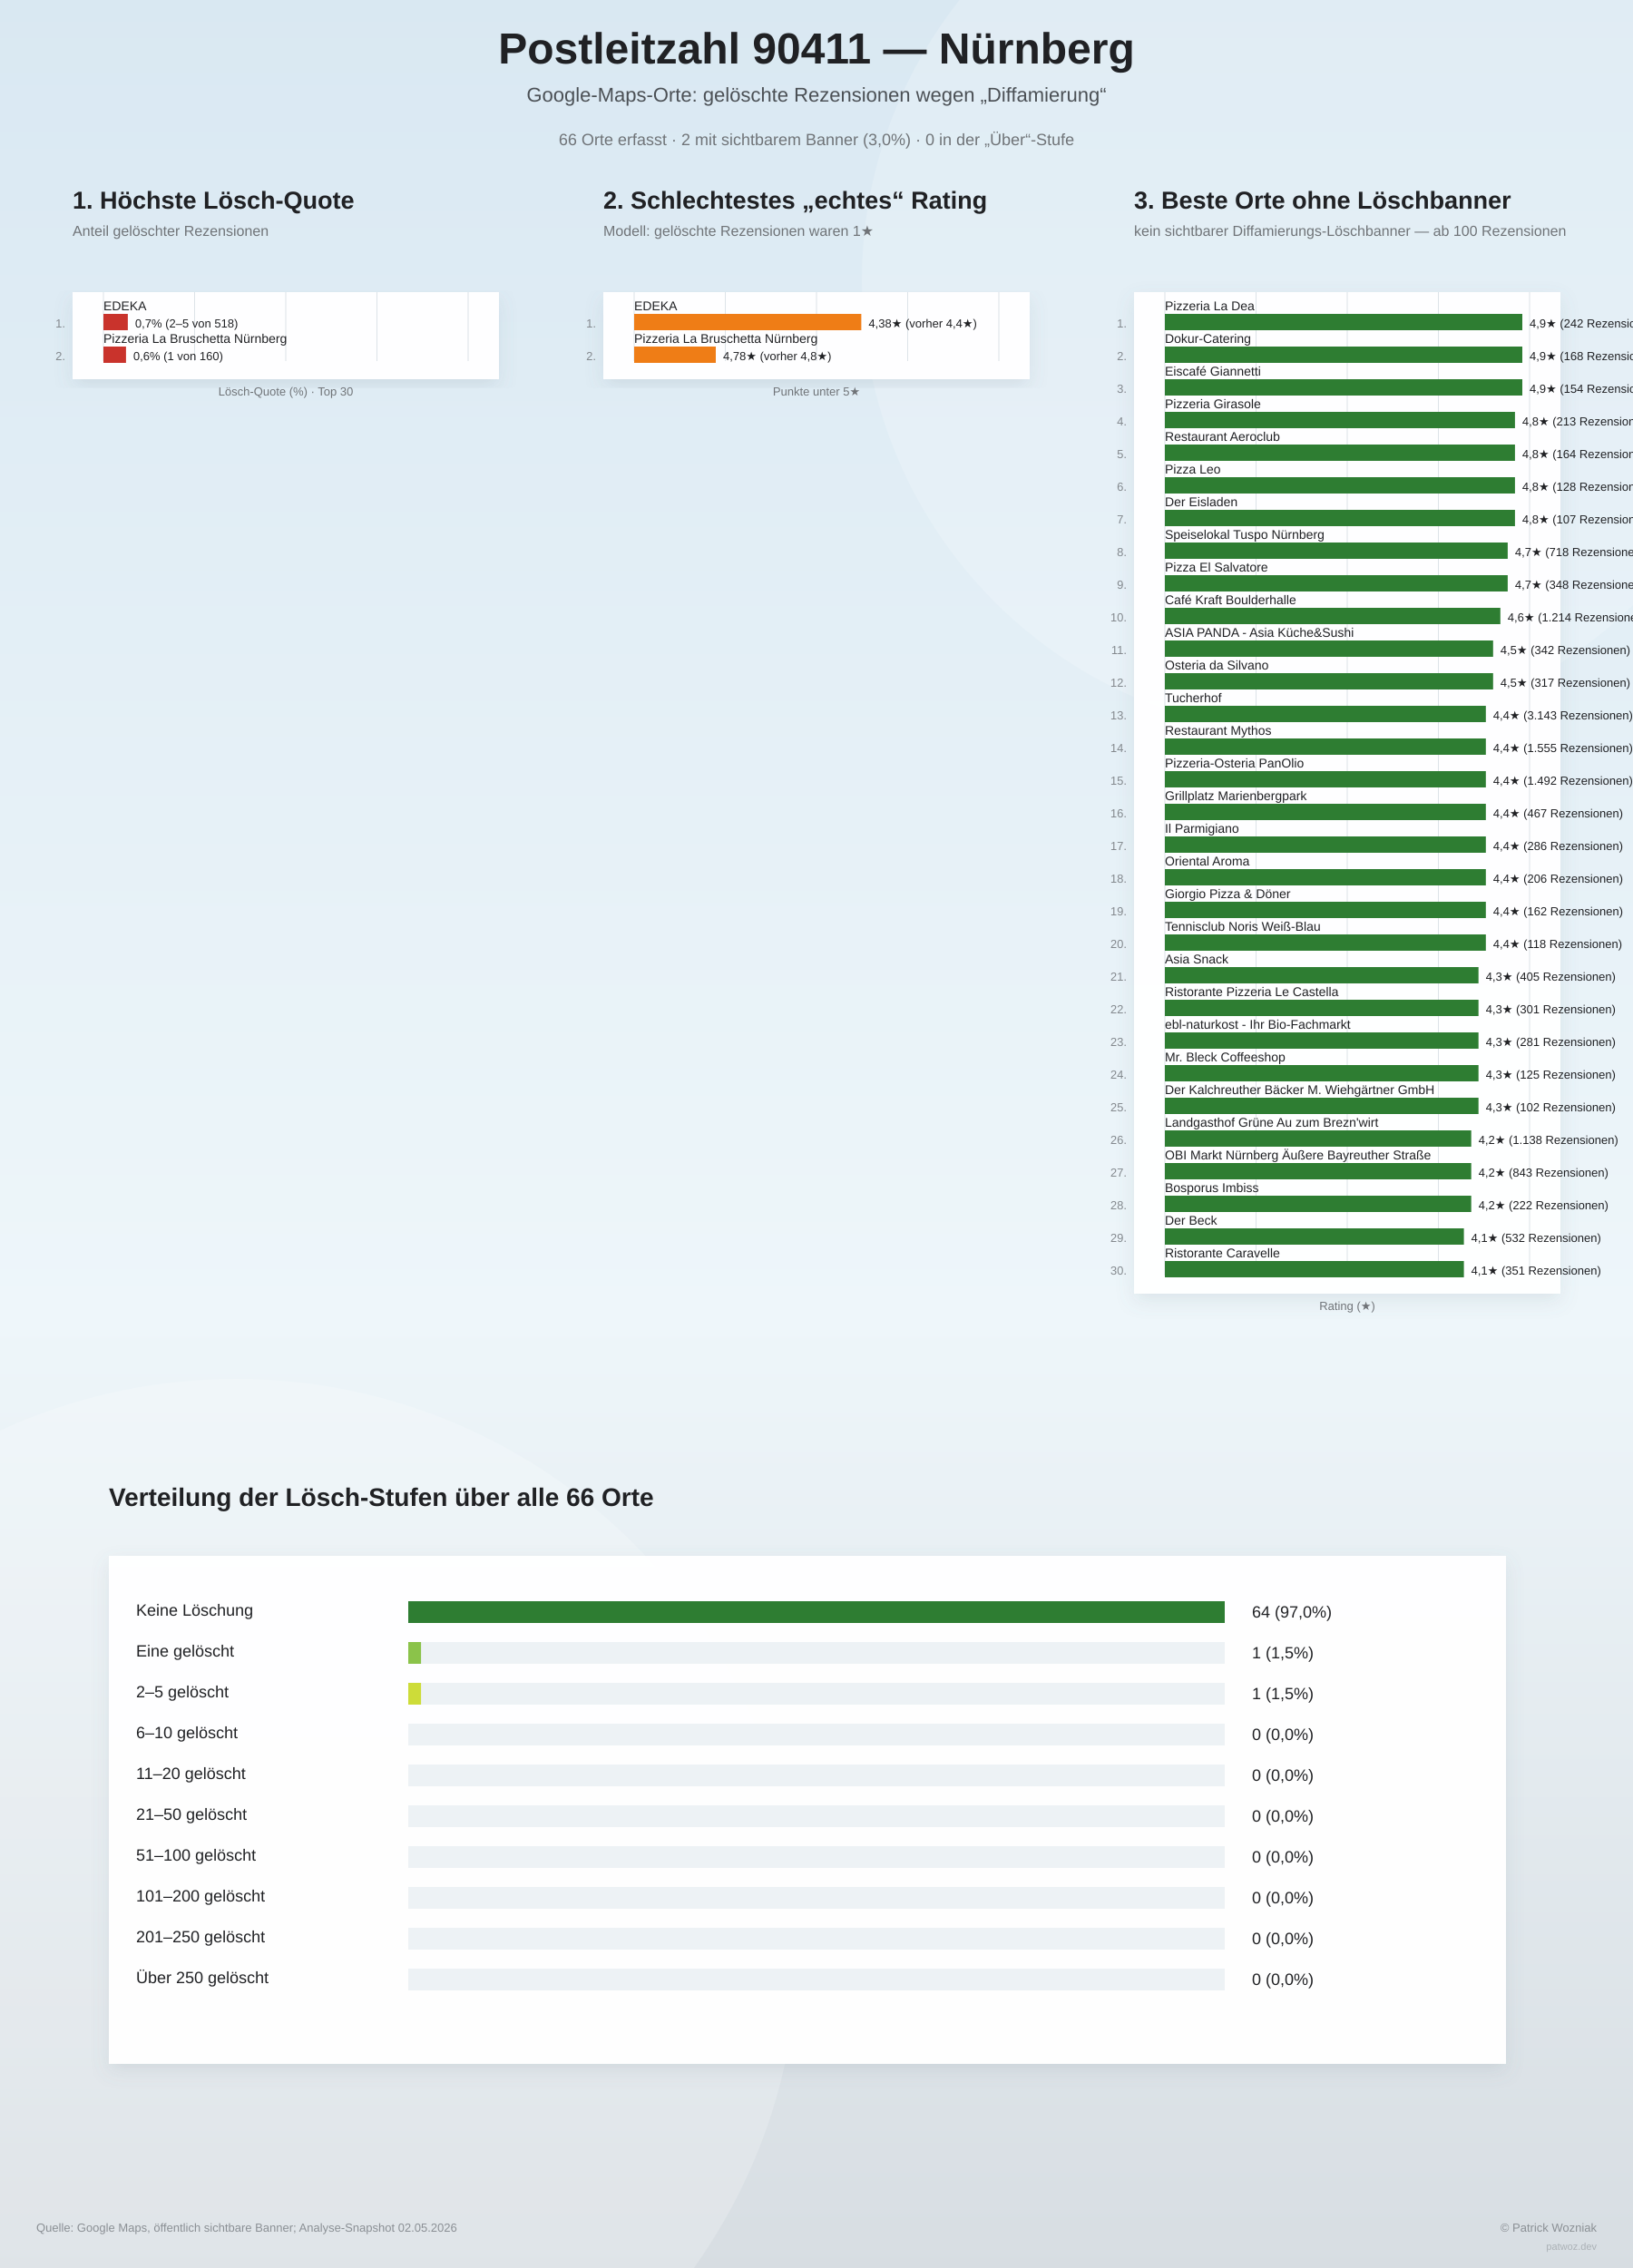
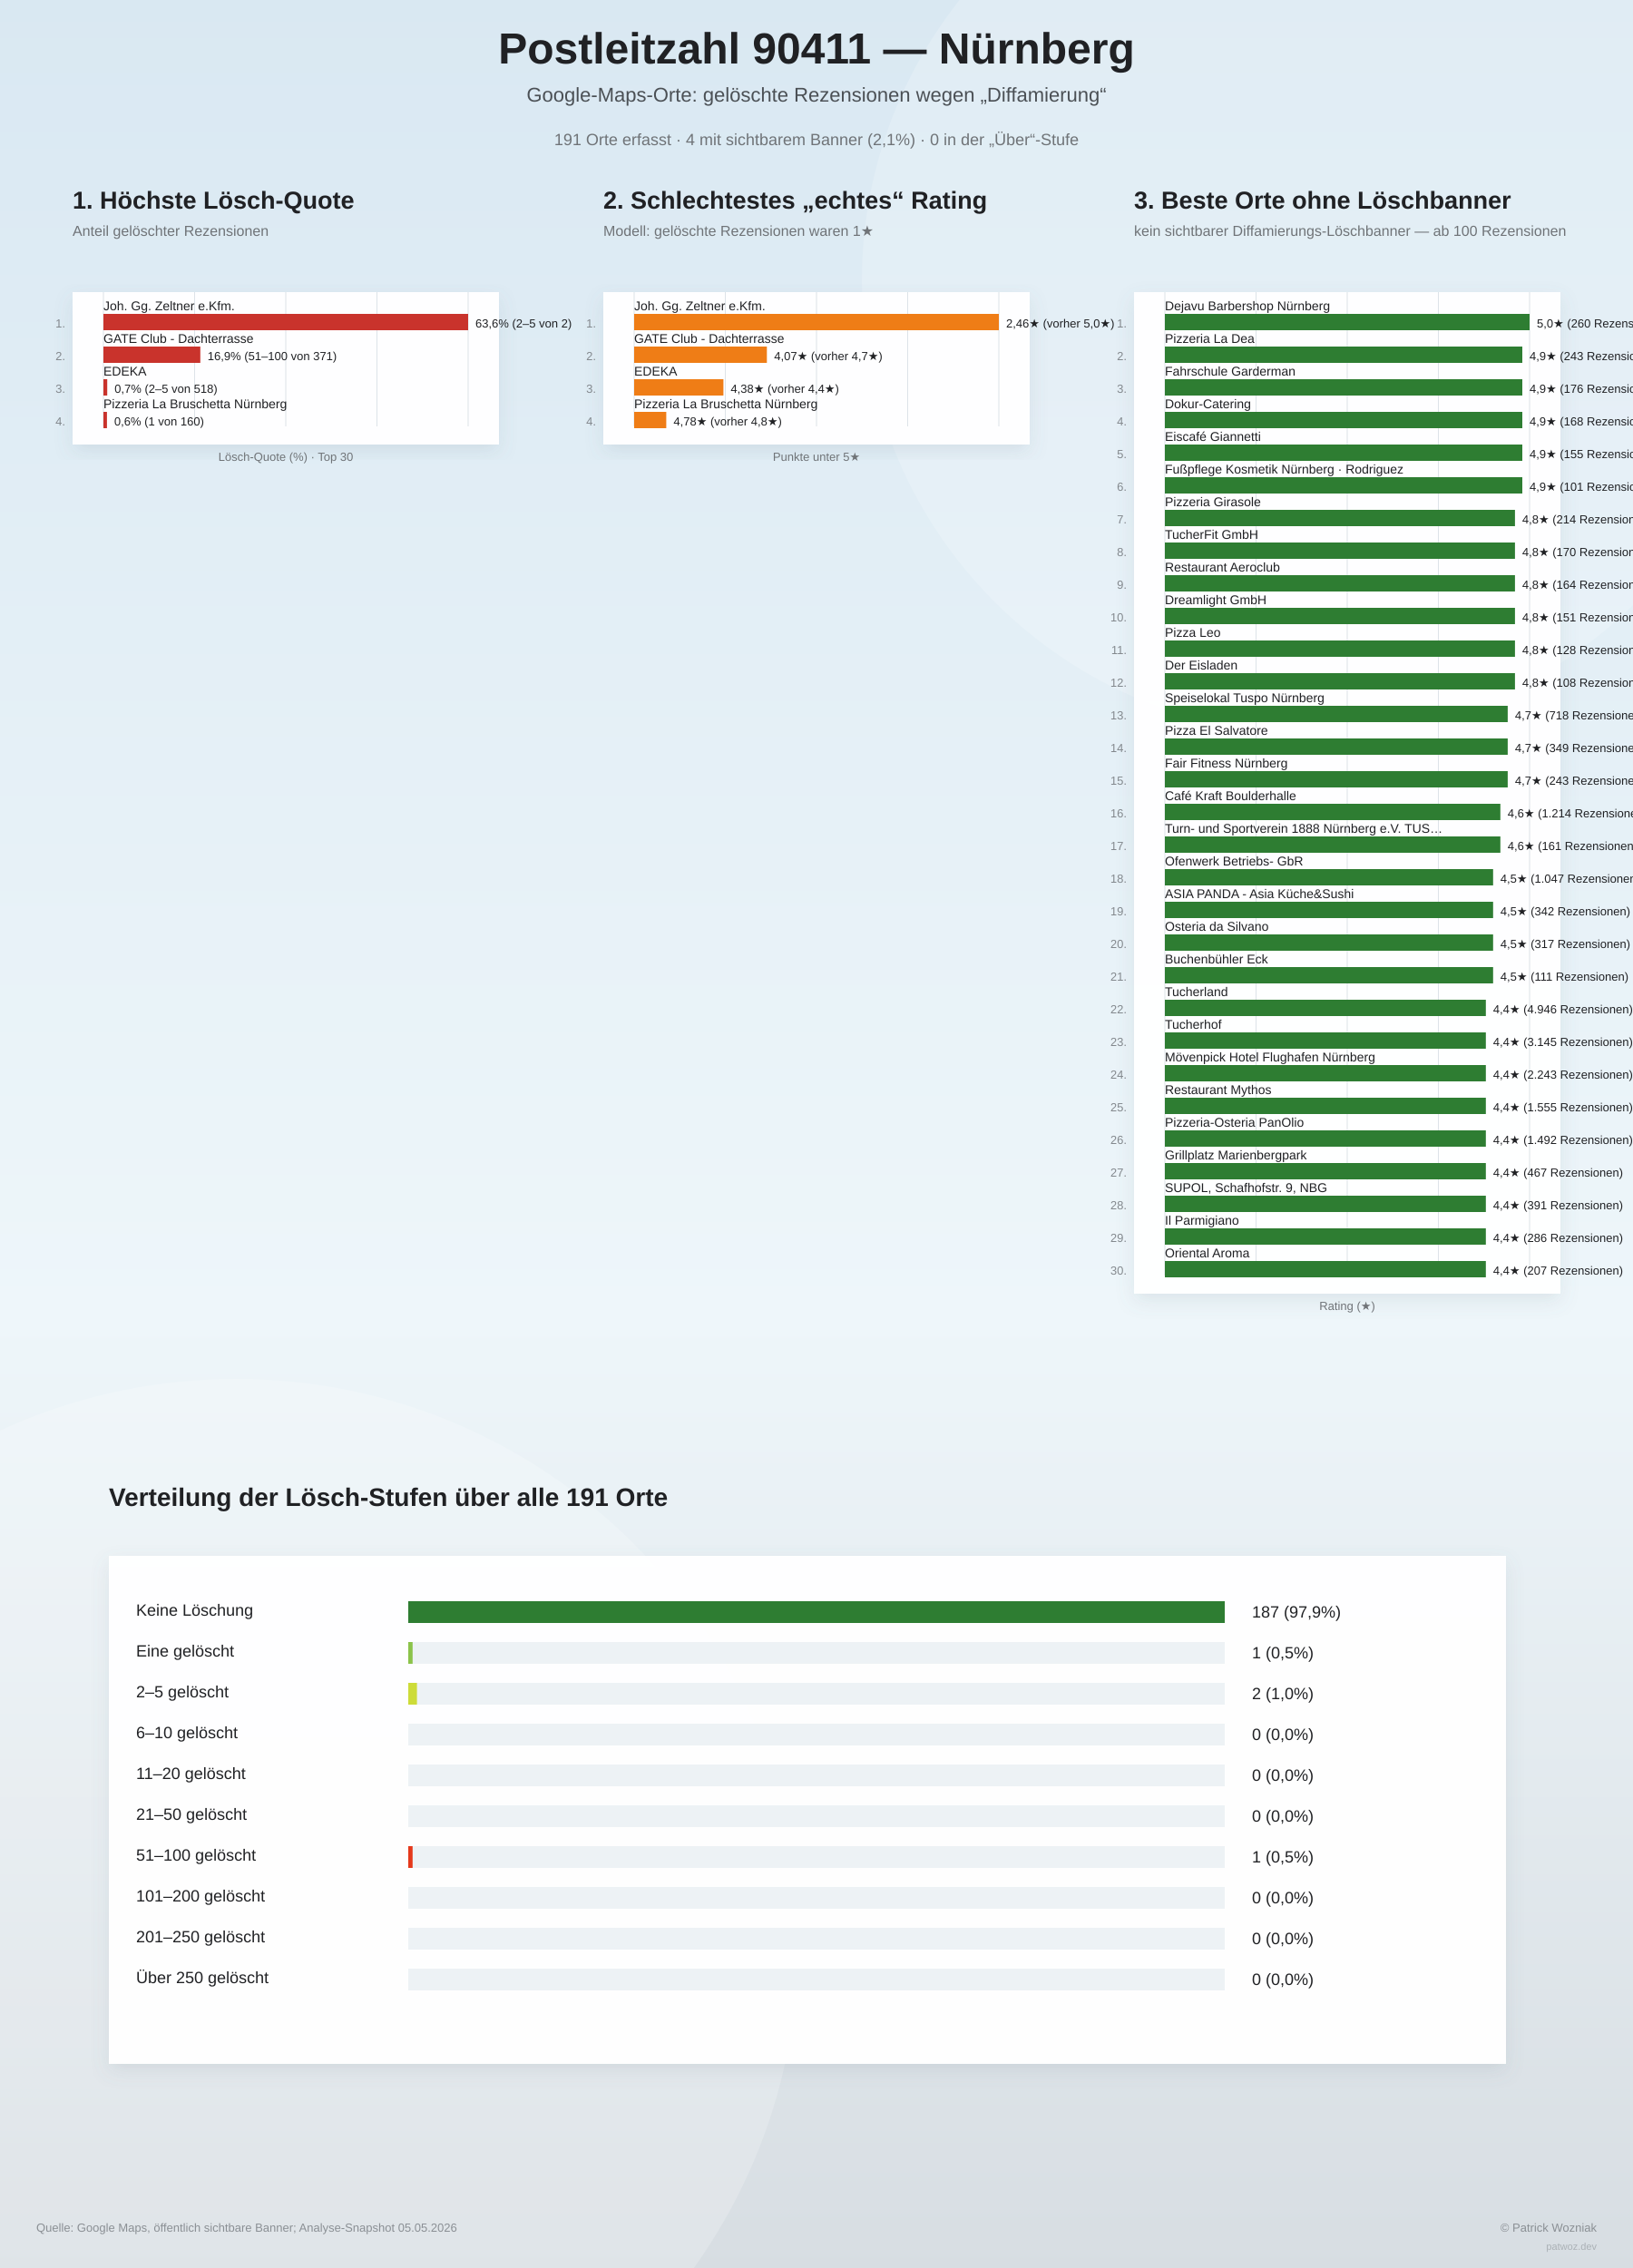
<svg xmlns="http://www.w3.org/2000/svg" width="1800" height="2500" viewBox="0 0 1800 2500">
  <defs>
    <linearGradient id="bg" x1="0" y1="0" x2="0" y2="1">
      <stop offset="0%" stop-color="#d9e8f2" />
      <stop offset="58%" stop-color="#eef6fa" />
      <stop offset="100%" stop-color="#d7dde2" />
    </linearGradient>
    <filter id="softShadow" x="-10%" y="-10%" width="120%" height="120%">
      <feDropShadow dx="0" dy="8" stdDeviation="10" flood-color="#6d7f8a" flood-opacity="0.16" />
    </filter>
  </defs>
  <rect width="100%" height="100%" fill="url(#bg)" />
  <circle cx="1450" cy="310" r="500" fill="#ffffff" opacity="0.18" />
  <circle cx="260" cy="2140" r="620" fill="#ffffff" opacity="0.20" />
  <text x="900" y="70" text-anchor="middle" font-family="Arial, sans-serif" font-size="48" font-weight="800" fill="#202124">Postleitzahl 90411 — Nürnberg</text>
  <text x="900" y="112" text-anchor="middle" font-family="Arial, sans-serif" font-size="22" fill="#4b5055">Google-Maps-Orte: gelöschte Rezensionen wegen „Diffamierung“</text>
-   <text x="900" y="160" text-anchor="middle" font-family="Arial, sans-serif" font-size="18" fill="#6f7377">66 Orte erfasst · 2 mit sichtbarem Banner (3,0%) · 0 in der „Über“-Stufe</text>
+   <text x="900" y="160" text-anchor="middle" font-family="Arial, sans-serif" font-size="18" fill="#6f7377">191 Orte erfasst · 4 mit sichtbarem Banner (2,1%) · 0 in der „Über“-Stufe</text>
  <g>
    <text x="80" y="230" font-family="Arial, sans-serif" font-size="27" font-weight="800" fill="#202124">1. Höchste Lösch-Quote</text>
    <text x="80" y="260" font-family="Arial, sans-serif" font-size="16" fill="#6f7377">Anteil gelöschter Rezensionen</text>
-     <rect x="80" y="322" width="470" height="96" fill="#ffffff" opacity="0.96" filter="url(#softShadow)" />
-     <line x1="114.0" y1="322" x2="114.0" y2="398.0" stroke="#dde3e8" stroke-width="1" />
-     <line x1="214.5" y1="322" x2="214.5" y2="398.0" stroke="#dde3e8" stroke-width="1" />
-     <line x1="315.0" y1="322" x2="315.0" y2="398.0" stroke="#dde3e8" stroke-width="1" />
-     <line x1="415.5" y1="322" x2="415.5" y2="398.0" stroke="#dde3e8" stroke-width="1" />
-     <line x1="516.0" y1="322" x2="516.0" y2="398.0" stroke="#dde3e8" stroke-width="1" />
+     <rect x="80" y="322" width="470" height="168" fill="#ffffff" opacity="0.96" filter="url(#softShadow)" />
+     <line x1="114.0" y1="322" x2="114.0" y2="470.0" stroke="#dde3e8" stroke-width="1" />
+     <line x1="214.5" y1="322" x2="214.5" y2="470.0" stroke="#dde3e8" stroke-width="1" />
+     <line x1="315.0" y1="322" x2="315.0" y2="470.0" stroke="#dde3e8" stroke-width="1" />
+     <line x1="415.5" y1="322" x2="415.5" y2="470.0" stroke="#dde3e8" stroke-width="1" />
+     <line x1="516.0" y1="322" x2="516.0" y2="470.0" stroke="#dde3e8" stroke-width="1" />
    <text x="72" y="361.0" text-anchor="end" font-family="Arial, sans-serif" font-size="13" fill="#83888d">1.</text>
-     <text x="114" y="342.0" font-family="Arial, sans-serif" font-size="14" fill="#202124">EDEKA</text>
-     <rect x="114" y="346.0" width="26.9" height="18" fill="#c9332c" />
-     <text x="148.9" y="361.0" font-family="Arial, sans-serif" font-size="13" fill="#202124">0,7%  (2–5 von 518)</text>
+     <text x="114" y="342.0" font-family="Arial, sans-serif" font-size="14" fill="#202124">Joh. Gg. Zeltner e.Kfm.</text>
+     <rect x="114" y="346.0" width="402.0" height="18" fill="#c9332c" />
+     <text x="524.0" y="361.0" font-family="Arial, sans-serif" font-size="13" fill="#202124">63,6%  (2–5 von 2)</text>
    <text x="72" y="397.0" text-anchor="end" font-family="Arial, sans-serif" font-size="13" fill="#83888d">2.</text>
-     <text x="114" y="378.0" font-family="Arial, sans-serif" font-size="14" fill="#202124">Pizzeria La Bruschetta Nürnberg</text>
-     <rect x="114" y="382.0" width="24.9" height="18" fill="#c9332c" />
-     <text x="146.9" y="397.0" font-family="Arial, sans-serif" font-size="13" fill="#202124">0,6%  (1 von 160)</text>
-     <text x="315" y="436.0" text-anchor="middle" font-family="Arial, sans-serif" font-size="13" fill="#6f7377">Lösch-Quote (%) · Top 30</text>
+     <text x="114" y="378.0" font-family="Arial, sans-serif" font-size="14" fill="#202124">GATE Club - Dachterrasse</text>
+     <rect x="114" y="382.0" width="106.8" height="18" fill="#c9332c" />
+     <text x="228.8" y="397.0" font-family="Arial, sans-serif" font-size="13" fill="#202124">16,9%  (51–100 von 371)</text>
+     <text x="72" y="433.0" text-anchor="end" font-family="Arial, sans-serif" font-size="13" fill="#83888d">3.</text>
+     <text x="114" y="414.0" font-family="Arial, sans-serif" font-size="14" fill="#202124">EDEKA</text>
+     <rect x="114" y="418.0" width="4.2" height="18" fill="#c9332c" />
+     <text x="126.2" y="433.0" font-family="Arial, sans-serif" font-size="13" fill="#202124">0,7%  (2–5 von 518)</text>
+     <text x="72" y="469.0" text-anchor="end" font-family="Arial, sans-serif" font-size="13" fill="#83888d">4.</text>
+     <text x="114" y="450.0" font-family="Arial, sans-serif" font-size="14" fill="#202124">Pizzeria La Bruschetta Nürnberg</text>
+     <rect x="114" y="454.0" width="3.9" height="18" fill="#c9332c" />
+     <text x="125.9" y="469.0" font-family="Arial, sans-serif" font-size="13" fill="#202124">0,6%  (1 von 160)</text>
+     <text x="315" y="508.0" text-anchor="middle" font-family="Arial, sans-serif" font-size="13" fill="#6f7377">Lösch-Quote (%) · Top 30</text>
  </g>
  <g>
    <text x="665" y="230" font-family="Arial, sans-serif" font-size="27" font-weight="800" fill="#202124">2. Schlechtestes „echtes“ Rating</text>
    <text x="665" y="260" font-family="Arial, sans-serif" font-size="16" fill="#6f7377">Modell: gelöschte Rezensionen waren 1★</text>
-     <rect x="665" y="322" width="470" height="96" fill="#ffffff" opacity="0.96" filter="url(#softShadow)" />
-     <line x1="699.0" y1="322" x2="699.0" y2="398.0" stroke="#dde3e8" stroke-width="1" />
-     <line x1="799.5" y1="322" x2="799.5" y2="398.0" stroke="#dde3e8" stroke-width="1" />
-     <line x1="900.0" y1="322" x2="900.0" y2="398.0" stroke="#dde3e8" stroke-width="1" />
-     <line x1="1000.5" y1="322" x2="1000.5" y2="398.0" stroke="#dde3e8" stroke-width="1" />
-     <line x1="1101.0" y1="322" x2="1101.0" y2="398.0" stroke="#dde3e8" stroke-width="1" />
+     <rect x="665" y="322" width="470" height="168" fill="#ffffff" opacity="0.96" filter="url(#softShadow)" />
+     <line x1="699.0" y1="322" x2="699.0" y2="470.0" stroke="#dde3e8" stroke-width="1" />
+     <line x1="799.5" y1="322" x2="799.5" y2="470.0" stroke="#dde3e8" stroke-width="1" />
+     <line x1="900.0" y1="322" x2="900.0" y2="470.0" stroke="#dde3e8" stroke-width="1" />
+     <line x1="1000.5" y1="322" x2="1000.5" y2="470.0" stroke="#dde3e8" stroke-width="1" />
+     <line x1="1101.0" y1="322" x2="1101.0" y2="470.0" stroke="#dde3e8" stroke-width="1" />
    <text x="657" y="361.0" text-anchor="end" font-family="Arial, sans-serif" font-size="13" fill="#83888d">1.</text>
-     <text x="699" y="342.0" font-family="Arial, sans-serif" font-size="14" fill="#202124">EDEKA</text>
-     <rect x="699" y="346.0" width="250.4" height="18" fill="#ef7d16" />
-     <text x="957.4" y="361.0" font-family="Arial, sans-serif" font-size="13" fill="#202124">4,38★  (vorher 4,4★)</text>
+     <text x="699" y="342.0" font-family="Arial, sans-serif" font-size="14" fill="#202124">Joh. Gg. Zeltner e.Kfm.</text>
+     <rect x="699" y="346.0" width="402.0" height="18" fill="#ef7d16" />
+     <text x="1109.0" y="361.0" font-family="Arial, sans-serif" font-size="13" fill="#202124">2,46★  (vorher 5,0★)</text>
    <text x="657" y="397.0" text-anchor="end" font-family="Arial, sans-serif" font-size="13" fill="#83888d">2.</text>
-     <text x="699" y="378.0" font-family="Arial, sans-serif" font-size="14" fill="#202124">Pizzeria La Bruschetta Nürnberg</text>
-     <rect x="699" y="382.0" width="90.0" height="18" fill="#ef7d16" />
-     <text x="797.0" y="397.0" font-family="Arial, sans-serif" font-size="13" fill="#202124">4,78★  (vorher 4,8★)</text>
-     <text x="900" y="436.0" text-anchor="middle" font-family="Arial, sans-serif" font-size="13" fill="#6f7377">Punkte unter 5★</text>
+     <text x="699" y="378.0" font-family="Arial, sans-serif" font-size="14" fill="#202124">GATE Club - Dachterrasse</text>
+     <rect x="699" y="382.0" width="146.3" height="18" fill="#ef7d16" />
+     <text x="853.3" y="397.0" font-family="Arial, sans-serif" font-size="13" fill="#202124">4,07★  (vorher 4,7★)</text>
+     <text x="657" y="433.0" text-anchor="end" font-family="Arial, sans-serif" font-size="13" fill="#83888d">3.</text>
+     <text x="699" y="414.0" font-family="Arial, sans-serif" font-size="14" fill="#202124">EDEKA</text>
+     <rect x="699" y="418.0" width="98.4" height="18" fill="#ef7d16" />
+     <text x="805.4" y="433.0" font-family="Arial, sans-serif" font-size="13" fill="#202124">4,38★  (vorher 4,4★)</text>
+     <text x="657" y="469.0" text-anchor="end" font-family="Arial, sans-serif" font-size="13" fill="#83888d">4.</text>
+     <text x="699" y="450.0" font-family="Arial, sans-serif" font-size="14" fill="#202124">Pizzeria La Bruschetta Nürnberg</text>
+     <rect x="699" y="454.0" width="35.4" height="18" fill="#ef7d16" />
+     <text x="742.4" y="469.0" font-family="Arial, sans-serif" font-size="13" fill="#202124">4,78★  (vorher 4,8★)</text>
+     <text x="900" y="508.0" text-anchor="middle" font-family="Arial, sans-serif" font-size="13" fill="#6f7377">Punkte unter 5★</text>
  </g>
  <g>
    <text x="1250" y="230" font-family="Arial, sans-serif" font-size="27" font-weight="800" fill="#202124">3. Beste Orte ohne Löschbanner</text>
    <text x="1250" y="260" font-family="Arial, sans-serif" font-size="16" fill="#6f7377">kein sichtbarer Diffamierungs-Löschbanner — ab 100 Rezensionen</text>
    <rect x="1250" y="322" width="470" height="1104" fill="#ffffff" opacity="0.96" filter="url(#softShadow)" />
    <line x1="1284.0" y1="322" x2="1284.0" y2="1406.0" stroke="#dde3e8" stroke-width="1" />
    <line x1="1384.5" y1="322" x2="1384.5" y2="1406.0" stroke="#dde3e8" stroke-width="1" />
    <line x1="1485.0" y1="322" x2="1485.0" y2="1406.0" stroke="#dde3e8" stroke-width="1" />
    <line x1="1585.5" y1="322" x2="1585.5" y2="1406.0" stroke="#dde3e8" stroke-width="1" />
    <line x1="1686.0" y1="322" x2="1686.0" y2="1406.0" stroke="#dde3e8" stroke-width="1" />
    <text x="1242" y="361.0" text-anchor="end" font-family="Arial, sans-serif" font-size="13" fill="#83888d">1.</text>
-     <text x="1284" y="342.0" font-family="Arial, sans-serif" font-size="14" fill="#202124">Pizzeria La Dea</text>
-     <rect x="1284" y="346.0" width="394.0" height="18" fill="#2e7d32" />
-     <text x="1686.0" y="361.0" font-family="Arial, sans-serif" font-size="13" fill="#202124">4,9★  (242 Rezensionen)</text>
+     <text x="1284" y="342.0" font-family="Arial, sans-serif" font-size="14" fill="#202124">Dejavu Barbershop Nürnberg</text>
+     <rect x="1284" y="346.0" width="402.0" height="18" fill="#2e7d32" />
+     <text x="1694.0" y="361.0" font-family="Arial, sans-serif" font-size="13" fill="#202124">5,0★  (260 Rezensionen)</text>
    <text x="1242" y="397.0" text-anchor="end" font-family="Arial, sans-serif" font-size="13" fill="#83888d">2.</text>
-     <text x="1284" y="378.0" font-family="Arial, sans-serif" font-size="14" fill="#202124">Dokur-Catering</text>
+     <text x="1284" y="378.0" font-family="Arial, sans-serif" font-size="14" fill="#202124">Pizzeria La Dea</text>
    <rect x="1284" y="382.0" width="394.0" height="18" fill="#2e7d32" />
-     <text x="1686.0" y="397.0" font-family="Arial, sans-serif" font-size="13" fill="#202124">4,9★  (168 Rezensionen)</text>
+     <text x="1686.0" y="397.0" font-family="Arial, sans-serif" font-size="13" fill="#202124">4,9★  (243 Rezensionen)</text>
    <text x="1242" y="433.0" text-anchor="end" font-family="Arial, sans-serif" font-size="13" fill="#83888d">3.</text>
-     <text x="1284" y="414.0" font-family="Arial, sans-serif" font-size="14" fill="#202124">Eiscafé Giannetti</text>
+     <text x="1284" y="414.0" font-family="Arial, sans-serif" font-size="14" fill="#202124">Fahrschule Garderman</text>
    <rect x="1284" y="418.0" width="394.0" height="18" fill="#2e7d32" />
-     <text x="1686.0" y="433.0" font-family="Arial, sans-serif" font-size="13" fill="#202124">4,9★  (154 Rezensionen)</text>
+     <text x="1686.0" y="433.0" font-family="Arial, sans-serif" font-size="13" fill="#202124">4,9★  (176 Rezensionen)</text>
    <text x="1242" y="469.0" text-anchor="end" font-family="Arial, sans-serif" font-size="13" fill="#83888d">4.</text>
-     <text x="1284" y="450.0" font-family="Arial, sans-serif" font-size="14" fill="#202124">Pizzeria Girasole</text>
-     <rect x="1284" y="454.0" width="385.9" height="18" fill="#2e7d32" />
-     <text x="1677.9" y="469.0" font-family="Arial, sans-serif" font-size="13" fill="#202124">4,8★  (213 Rezensionen)</text>
+     <text x="1284" y="450.0" font-family="Arial, sans-serif" font-size="14" fill="#202124">Dokur-Catering</text>
+     <rect x="1284" y="454.0" width="394.0" height="18" fill="#2e7d32" />
+     <text x="1686.0" y="469.0" font-family="Arial, sans-serif" font-size="13" fill="#202124">4,9★  (168 Rezensionen)</text>
    <text x="1242" y="505.0" text-anchor="end" font-family="Arial, sans-serif" font-size="13" fill="#83888d">5.</text>
-     <text x="1284" y="486.0" font-family="Arial, sans-serif" font-size="14" fill="#202124">Restaurant Aeroclub</text>
-     <rect x="1284" y="490.0" width="385.9" height="18" fill="#2e7d32" />
-     <text x="1677.9" y="505.0" font-family="Arial, sans-serif" font-size="13" fill="#202124">4,8★  (164 Rezensionen)</text>
+     <text x="1284" y="486.0" font-family="Arial, sans-serif" font-size="14" fill="#202124">Eiscafé Giannetti</text>
+     <rect x="1284" y="490.0" width="394.0" height="18" fill="#2e7d32" />
+     <text x="1686.0" y="505.0" font-family="Arial, sans-serif" font-size="13" fill="#202124">4,9★  (155 Rezensionen)</text>
    <text x="1242" y="541.0" text-anchor="end" font-family="Arial, sans-serif" font-size="13" fill="#83888d">6.</text>
-     <text x="1284" y="522.0" font-family="Arial, sans-serif" font-size="14" fill="#202124">Pizza Leo</text>
-     <rect x="1284" y="526.0" width="385.9" height="18" fill="#2e7d32" />
-     <text x="1677.9" y="541.0" font-family="Arial, sans-serif" font-size="13" fill="#202124">4,8★  (128 Rezensionen)</text>
+     <text x="1284" y="522.0" font-family="Arial, sans-serif" font-size="14" fill="#202124">Fußpflege Kosmetik Nürnberg · Rodriguez</text>
+     <rect x="1284" y="526.0" width="394.0" height="18" fill="#2e7d32" />
+     <text x="1686.0" y="541.0" font-family="Arial, sans-serif" font-size="13" fill="#202124">4,9★  (101 Rezensionen)</text>
    <text x="1242" y="577.0" text-anchor="end" font-family="Arial, sans-serif" font-size="13" fill="#83888d">7.</text>
-     <text x="1284" y="558.0" font-family="Arial, sans-serif" font-size="14" fill="#202124">Der Eisladen</text>
+     <text x="1284" y="558.0" font-family="Arial, sans-serif" font-size="14" fill="#202124">Pizzeria Girasole</text>
    <rect x="1284" y="562.0" width="385.9" height="18" fill="#2e7d32" />
-     <text x="1677.9" y="577.0" font-family="Arial, sans-serif" font-size="13" fill="#202124">4,8★  (107 Rezensionen)</text>
+     <text x="1677.9" y="577.0" font-family="Arial, sans-serif" font-size="13" fill="#202124">4,8★  (214 Rezensionen)</text>
    <text x="1242" y="613.0" text-anchor="end" font-family="Arial, sans-serif" font-size="13" fill="#83888d">8.</text>
-     <text x="1284" y="594.0" font-family="Arial, sans-serif" font-size="14" fill="#202124">Speiselokal Tuspo Nürnberg</text>
-     <rect x="1284" y="598.0" width="377.9" height="18" fill="#2e7d32" />
-     <text x="1669.9" y="613.0" font-family="Arial, sans-serif" font-size="13" fill="#202124">4,7★  (718 Rezensionen)</text>
+     <text x="1284" y="594.0" font-family="Arial, sans-serif" font-size="14" fill="#202124">TucherFit GmbH</text>
+     <rect x="1284" y="598.0" width="385.9" height="18" fill="#2e7d32" />
+     <text x="1677.9" y="613.0" font-family="Arial, sans-serif" font-size="13" fill="#202124">4,8★  (170 Rezensionen)</text>
    <text x="1242" y="649.0" text-anchor="end" font-family="Arial, sans-serif" font-size="13" fill="#83888d">9.</text>
-     <text x="1284" y="630.0" font-family="Arial, sans-serif" font-size="14" fill="#202124">Pizza El Salvatore</text>
-     <rect x="1284" y="634.0" width="377.9" height="18" fill="#2e7d32" />
-     <text x="1669.9" y="649.0" font-family="Arial, sans-serif" font-size="13" fill="#202124">4,7★  (348 Rezensionen)</text>
+     <text x="1284" y="630.0" font-family="Arial, sans-serif" font-size="14" fill="#202124">Restaurant Aeroclub</text>
+     <rect x="1284" y="634.0" width="385.9" height="18" fill="#2e7d32" />
+     <text x="1677.9" y="649.0" font-family="Arial, sans-serif" font-size="13" fill="#202124">4,8★  (164 Rezensionen)</text>
    <text x="1242" y="685.0" text-anchor="end" font-family="Arial, sans-serif" font-size="13" fill="#83888d">10.</text>
-     <text x="1284" y="666.0" font-family="Arial, sans-serif" font-size="14" fill="#202124">Café Kraft Boulderhalle</text>
-     <rect x="1284" y="670.0" width="369.8" height="18" fill="#2e7d32" />
-     <text x="1661.8" y="685.0" font-family="Arial, sans-serif" font-size="13" fill="#202124">4,6★  (1.214 Rezensionen)</text>
+     <text x="1284" y="666.0" font-family="Arial, sans-serif" font-size="14" fill="#202124">Dreamlight GmbH</text>
+     <rect x="1284" y="670.0" width="385.9" height="18" fill="#2e7d32" />
+     <text x="1677.9" y="685.0" font-family="Arial, sans-serif" font-size="13" fill="#202124">4,8★  (151 Rezensionen)</text>
    <text x="1242" y="721.0" text-anchor="end" font-family="Arial, sans-serif" font-size="13" fill="#83888d">11.</text>
-     <text x="1284" y="702.0" font-family="Arial, sans-serif" font-size="14" fill="#202124">ASIA PANDA - Asia Küche&amp;Sushi</text>
-     <rect x="1284" y="706.0" width="361.8" height="18" fill="#2e7d32" />
-     <text x="1653.8" y="721.0" font-family="Arial, sans-serif" font-size="13" fill="#202124">4,5★  (342 Rezensionen)</text>
+     <text x="1284" y="702.0" font-family="Arial, sans-serif" font-size="14" fill="#202124">Pizza Leo</text>
+     <rect x="1284" y="706.0" width="385.9" height="18" fill="#2e7d32" />
+     <text x="1677.9" y="721.0" font-family="Arial, sans-serif" font-size="13" fill="#202124">4,8★  (128 Rezensionen)</text>
    <text x="1242" y="757.0" text-anchor="end" font-family="Arial, sans-serif" font-size="13" fill="#83888d">12.</text>
-     <text x="1284" y="738.0" font-family="Arial, sans-serif" font-size="14" fill="#202124">Osteria da Silvano</text>
-     <rect x="1284" y="742.0" width="361.8" height="18" fill="#2e7d32" />
-     <text x="1653.8" y="757.0" font-family="Arial, sans-serif" font-size="13" fill="#202124">4,5★  (317 Rezensionen)</text>
+     <text x="1284" y="738.0" font-family="Arial, sans-serif" font-size="14" fill="#202124">Der Eisladen</text>
+     <rect x="1284" y="742.0" width="385.9" height="18" fill="#2e7d32" />
+     <text x="1677.9" y="757.0" font-family="Arial, sans-serif" font-size="13" fill="#202124">4,8★  (108 Rezensionen)</text>
    <text x="1242" y="793.0" text-anchor="end" font-family="Arial, sans-serif" font-size="13" fill="#83888d">13.</text>
-     <text x="1284" y="774.0" font-family="Arial, sans-serif" font-size="14" fill="#202124">Tucherhof</text>
-     <rect x="1284" y="778.0" width="353.8" height="18" fill="#2e7d32" />
-     <text x="1645.8" y="793.0" font-family="Arial, sans-serif" font-size="13" fill="#202124">4,4★  (3.143 Rezensionen)</text>
+     <text x="1284" y="774.0" font-family="Arial, sans-serif" font-size="14" fill="#202124">Speiselokal Tuspo Nürnberg</text>
+     <rect x="1284" y="778.0" width="377.9" height="18" fill="#2e7d32" />
+     <text x="1669.9" y="793.0" font-family="Arial, sans-serif" font-size="13" fill="#202124">4,7★  (718 Rezensionen)</text>
    <text x="1242" y="829.0" text-anchor="end" font-family="Arial, sans-serif" font-size="13" fill="#83888d">14.</text>
-     <text x="1284" y="810.0" font-family="Arial, sans-serif" font-size="14" fill="#202124">Restaurant Mythos</text>
-     <rect x="1284" y="814.0" width="353.8" height="18" fill="#2e7d32" />
-     <text x="1645.8" y="829.0" font-family="Arial, sans-serif" font-size="13" fill="#202124">4,4★  (1.555 Rezensionen)</text>
+     <text x="1284" y="810.0" font-family="Arial, sans-serif" font-size="14" fill="#202124">Pizza El Salvatore</text>
+     <rect x="1284" y="814.0" width="377.9" height="18" fill="#2e7d32" />
+     <text x="1669.9" y="829.0" font-family="Arial, sans-serif" font-size="13" fill="#202124">4,7★  (349 Rezensionen)</text>
    <text x="1242" y="865.0" text-anchor="end" font-family="Arial, sans-serif" font-size="13" fill="#83888d">15.</text>
-     <text x="1284" y="846.0" font-family="Arial, sans-serif" font-size="14" fill="#202124">Pizzeria-Osteria PanOlio</text>
-     <rect x="1284" y="850.0" width="353.8" height="18" fill="#2e7d32" />
-     <text x="1645.8" y="865.0" font-family="Arial, sans-serif" font-size="13" fill="#202124">4,4★  (1.492 Rezensionen)</text>
+     <text x="1284" y="846.0" font-family="Arial, sans-serif" font-size="14" fill="#202124">Fair Fitness Nürnberg</text>
+     <rect x="1284" y="850.0" width="377.9" height="18" fill="#2e7d32" />
+     <text x="1669.9" y="865.0" font-family="Arial, sans-serif" font-size="13" fill="#202124">4,7★  (243 Rezensionen)</text>
    <text x="1242" y="901.0" text-anchor="end" font-family="Arial, sans-serif" font-size="13" fill="#83888d">16.</text>
-     <text x="1284" y="882.0" font-family="Arial, sans-serif" font-size="14" fill="#202124">Grillplatz Marienbergpark</text>
-     <rect x="1284" y="886.0" width="353.8" height="18" fill="#2e7d32" />
-     <text x="1645.8" y="901.0" font-family="Arial, sans-serif" font-size="13" fill="#202124">4,4★  (467 Rezensionen)</text>
+     <text x="1284" y="882.0" font-family="Arial, sans-serif" font-size="14" fill="#202124">Café Kraft Boulderhalle</text>
+     <rect x="1284" y="886.0" width="369.8" height="18" fill="#2e7d32" />
+     <text x="1661.8" y="901.0" font-family="Arial, sans-serif" font-size="13" fill="#202124">4,6★  (1.214 Rezensionen)</text>
    <text x="1242" y="937.0" text-anchor="end" font-family="Arial, sans-serif" font-size="13" fill="#83888d">17.</text>
-     <text x="1284" y="918.0" font-family="Arial, sans-serif" font-size="14" fill="#202124">Il Parmigiano</text>
-     <rect x="1284" y="922.0" width="353.8" height="18" fill="#2e7d32" />
-     <text x="1645.8" y="937.0" font-family="Arial, sans-serif" font-size="13" fill="#202124">4,4★  (286 Rezensionen)</text>
+     <text x="1284" y="918.0" font-family="Arial, sans-serif" font-size="14" fill="#202124">Turn- und Sportverein 1888 Nürnberg e.V. TUS…</text>
+     <rect x="1284" y="922.0" width="369.8" height="18" fill="#2e7d32" />
+     <text x="1661.8" y="937.0" font-family="Arial, sans-serif" font-size="13" fill="#202124">4,6★  (161 Rezensionen)</text>
    <text x="1242" y="973.0" text-anchor="end" font-family="Arial, sans-serif" font-size="13" fill="#83888d">18.</text>
-     <text x="1284" y="954.0" font-family="Arial, sans-serif" font-size="14" fill="#202124">Oriental Aroma</text>
-     <rect x="1284" y="958.0" width="353.8" height="18" fill="#2e7d32" />
-     <text x="1645.8" y="973.0" font-family="Arial, sans-serif" font-size="13" fill="#202124">4,4★  (206 Rezensionen)</text>
+     <text x="1284" y="954.0" font-family="Arial, sans-serif" font-size="14" fill="#202124">Ofenwerk Betriebs- GbR</text>
+     <rect x="1284" y="958.0" width="361.8" height="18" fill="#2e7d32" />
+     <text x="1653.8" y="973.0" font-family="Arial, sans-serif" font-size="13" fill="#202124">4,5★  (1.047 Rezensionen)</text>
    <text x="1242" y="1009.0" text-anchor="end" font-family="Arial, sans-serif" font-size="13" fill="#83888d">19.</text>
-     <text x="1284" y="990.0" font-family="Arial, sans-serif" font-size="14" fill="#202124">Giorgio Pizza &amp; Döner</text>
-     <rect x="1284" y="994.0" width="353.8" height="18" fill="#2e7d32" />
-     <text x="1645.8" y="1009.0" font-family="Arial, sans-serif" font-size="13" fill="#202124">4,4★  (162 Rezensionen)</text>
+     <text x="1284" y="990.0" font-family="Arial, sans-serif" font-size="14" fill="#202124">ASIA PANDA - Asia Küche&amp;Sushi</text>
+     <rect x="1284" y="994.0" width="361.8" height="18" fill="#2e7d32" />
+     <text x="1653.8" y="1009.0" font-family="Arial, sans-serif" font-size="13" fill="#202124">4,5★  (342 Rezensionen)</text>
    <text x="1242" y="1045.0" text-anchor="end" font-family="Arial, sans-serif" font-size="13" fill="#83888d">20.</text>
-     <text x="1284" y="1026.0" font-family="Arial, sans-serif" font-size="14" fill="#202124">Tennisclub Noris Weiß-Blau</text>
-     <rect x="1284" y="1030.0" width="353.8" height="18" fill="#2e7d32" />
-     <text x="1645.8" y="1045.0" font-family="Arial, sans-serif" font-size="13" fill="#202124">4,4★  (118 Rezensionen)</text>
+     <text x="1284" y="1026.0" font-family="Arial, sans-serif" font-size="14" fill="#202124">Osteria da Silvano</text>
+     <rect x="1284" y="1030.0" width="361.8" height="18" fill="#2e7d32" />
+     <text x="1653.8" y="1045.0" font-family="Arial, sans-serif" font-size="13" fill="#202124">4,5★  (317 Rezensionen)</text>
    <text x="1242" y="1081.0" text-anchor="end" font-family="Arial, sans-serif" font-size="13" fill="#83888d">21.</text>
-     <text x="1284" y="1062.0" font-family="Arial, sans-serif" font-size="14" fill="#202124">Asia Snack</text>
-     <rect x="1284" y="1066.0" width="345.7" height="18" fill="#2e7d32" />
-     <text x="1637.7" y="1081.0" font-family="Arial, sans-serif" font-size="13" fill="#202124">4,3★  (405 Rezensionen)</text>
+     <text x="1284" y="1062.0" font-family="Arial, sans-serif" font-size="14" fill="#202124">Buchenbühler Eck</text>
+     <rect x="1284" y="1066.0" width="361.8" height="18" fill="#2e7d32" />
+     <text x="1653.8" y="1081.0" font-family="Arial, sans-serif" font-size="13" fill="#202124">4,5★  (111 Rezensionen)</text>
    <text x="1242" y="1117.0" text-anchor="end" font-family="Arial, sans-serif" font-size="13" fill="#83888d">22.</text>
-     <text x="1284" y="1098.0" font-family="Arial, sans-serif" font-size="14" fill="#202124">Ristorante Pizzeria Le Castella</text>
-     <rect x="1284" y="1102.0" width="345.7" height="18" fill="#2e7d32" />
-     <text x="1637.7" y="1117.0" font-family="Arial, sans-serif" font-size="13" fill="#202124">4,3★  (301 Rezensionen)</text>
+     <text x="1284" y="1098.0" font-family="Arial, sans-serif" font-size="14" fill="#202124">Tucherland</text>
+     <rect x="1284" y="1102.0" width="353.8" height="18" fill="#2e7d32" />
+     <text x="1645.8" y="1117.0" font-family="Arial, sans-serif" font-size="13" fill="#202124">4,4★  (4.946 Rezensionen)</text>
    <text x="1242" y="1153.0" text-anchor="end" font-family="Arial, sans-serif" font-size="13" fill="#83888d">23.</text>
-     <text x="1284" y="1134.0" font-family="Arial, sans-serif" font-size="14" fill="#202124">ebl-naturkost - Ihr Bio-Fachmarkt</text>
-     <rect x="1284" y="1138.0" width="345.7" height="18" fill="#2e7d32" />
-     <text x="1637.7" y="1153.0" font-family="Arial, sans-serif" font-size="13" fill="#202124">4,3★  (281 Rezensionen)</text>
+     <text x="1284" y="1134.0" font-family="Arial, sans-serif" font-size="14" fill="#202124">Tucherhof</text>
+     <rect x="1284" y="1138.0" width="353.8" height="18" fill="#2e7d32" />
+     <text x="1645.8" y="1153.0" font-family="Arial, sans-serif" font-size="13" fill="#202124">4,4★  (3.145 Rezensionen)</text>
    <text x="1242" y="1189.0" text-anchor="end" font-family="Arial, sans-serif" font-size="13" fill="#83888d">24.</text>
-     <text x="1284" y="1170.0" font-family="Arial, sans-serif" font-size="14" fill="#202124">Mr. Bleck Coffeeshop</text>
-     <rect x="1284" y="1174.0" width="345.7" height="18" fill="#2e7d32" />
-     <text x="1637.7" y="1189.0" font-family="Arial, sans-serif" font-size="13" fill="#202124">4,3★  (125 Rezensionen)</text>
+     <text x="1284" y="1170.0" font-family="Arial, sans-serif" font-size="14" fill="#202124">Mövenpick Hotel Flughafen Nürnberg</text>
+     <rect x="1284" y="1174.0" width="353.8" height="18" fill="#2e7d32" />
+     <text x="1645.8" y="1189.0" font-family="Arial, sans-serif" font-size="13" fill="#202124">4,4★  (2.243 Rezensionen)</text>
    <text x="1242" y="1225.0" text-anchor="end" font-family="Arial, sans-serif" font-size="13" fill="#83888d">25.</text>
-     <text x="1284" y="1206.0" font-family="Arial, sans-serif" font-size="14" fill="#202124">Der Kalchreuther Bäcker M. Wiehgärtner GmbH</text>
-     <rect x="1284" y="1210.0" width="345.7" height="18" fill="#2e7d32" />
-     <text x="1637.7" y="1225.0" font-family="Arial, sans-serif" font-size="13" fill="#202124">4,3★  (102 Rezensionen)</text>
+     <text x="1284" y="1206.0" font-family="Arial, sans-serif" font-size="14" fill="#202124">Restaurant Mythos</text>
+     <rect x="1284" y="1210.0" width="353.8" height="18" fill="#2e7d32" />
+     <text x="1645.8" y="1225.0" font-family="Arial, sans-serif" font-size="13" fill="#202124">4,4★  (1.555 Rezensionen)</text>
    <text x="1242" y="1261.0" text-anchor="end" font-family="Arial, sans-serif" font-size="13" fill="#83888d">26.</text>
-     <text x="1284" y="1242.0" font-family="Arial, sans-serif" font-size="14" fill="#202124">Landgasthof Grüne Au zum Brezn'wirt</text>
-     <rect x="1284" y="1246.0" width="337.7" height="18" fill="#2e7d32" />
-     <text x="1629.7" y="1261.0" font-family="Arial, sans-serif" font-size="13" fill="#202124">4,2★  (1.138 Rezensionen)</text>
+     <text x="1284" y="1242.0" font-family="Arial, sans-serif" font-size="14" fill="#202124">Pizzeria-Osteria PanOlio</text>
+     <rect x="1284" y="1246.0" width="353.8" height="18" fill="#2e7d32" />
+     <text x="1645.8" y="1261.0" font-family="Arial, sans-serif" font-size="13" fill="#202124">4,4★  (1.492 Rezensionen)</text>
    <text x="1242" y="1297.0" text-anchor="end" font-family="Arial, sans-serif" font-size="13" fill="#83888d">27.</text>
-     <text x="1284" y="1278.0" font-family="Arial, sans-serif" font-size="14" fill="#202124">OBI Markt Nürnberg Äußere Bayreuther Straße</text>
-     <rect x="1284" y="1282.0" width="337.7" height="18" fill="#2e7d32" />
-     <text x="1629.7" y="1297.0" font-family="Arial, sans-serif" font-size="13" fill="#202124">4,2★  (843 Rezensionen)</text>
+     <text x="1284" y="1278.0" font-family="Arial, sans-serif" font-size="14" fill="#202124">Grillplatz Marienbergpark</text>
+     <rect x="1284" y="1282.0" width="353.8" height="18" fill="#2e7d32" />
+     <text x="1645.8" y="1297.0" font-family="Arial, sans-serif" font-size="13" fill="#202124">4,4★  (467 Rezensionen)</text>
    <text x="1242" y="1333.0" text-anchor="end" font-family="Arial, sans-serif" font-size="13" fill="#83888d">28.</text>
-     <text x="1284" y="1314.0" font-family="Arial, sans-serif" font-size="14" fill="#202124">Bosporus Imbiss</text>
-     <rect x="1284" y="1318.0" width="337.7" height="18" fill="#2e7d32" />
-     <text x="1629.7" y="1333.0" font-family="Arial, sans-serif" font-size="13" fill="#202124">4,2★  (222 Rezensionen)</text>
+     <text x="1284" y="1314.0" font-family="Arial, sans-serif" font-size="14" fill="#202124">SUPOL, Schafhofstr. 9, NBG</text>
+     <rect x="1284" y="1318.0" width="353.8" height="18" fill="#2e7d32" />
+     <text x="1645.8" y="1333.0" font-family="Arial, sans-serif" font-size="13" fill="#202124">4,4★  (391 Rezensionen)</text>
    <text x="1242" y="1369.0" text-anchor="end" font-family="Arial, sans-serif" font-size="13" fill="#83888d">29.</text>
-     <text x="1284" y="1350.0" font-family="Arial, sans-serif" font-size="14" fill="#202124">Der Beck</text>
-     <rect x="1284" y="1354.0" width="329.6" height="18" fill="#2e7d32" />
-     <text x="1621.6" y="1369.0" font-family="Arial, sans-serif" font-size="13" fill="#202124">4,1★  (532 Rezensionen)</text>
+     <text x="1284" y="1350.0" font-family="Arial, sans-serif" font-size="14" fill="#202124">Il Parmigiano</text>
+     <rect x="1284" y="1354.0" width="353.8" height="18" fill="#2e7d32" />
+     <text x="1645.8" y="1369.0" font-family="Arial, sans-serif" font-size="13" fill="#202124">4,4★  (286 Rezensionen)</text>
    <text x="1242" y="1405.0" text-anchor="end" font-family="Arial, sans-serif" font-size="13" fill="#83888d">30.</text>
-     <text x="1284" y="1386.0" font-family="Arial, sans-serif" font-size="14" fill="#202124">Ristorante Caravelle</text>
-     <rect x="1284" y="1390.0" width="329.6" height="18" fill="#2e7d32" />
-     <text x="1621.6" y="1405.0" font-family="Arial, sans-serif" font-size="13" fill="#202124">4,1★  (351 Rezensionen)</text>
+     <text x="1284" y="1386.0" font-family="Arial, sans-serif" font-size="14" fill="#202124">Oriental Aroma</text>
+     <rect x="1284" y="1390.0" width="353.8" height="18" fill="#2e7d32" />
+     <text x="1645.8" y="1405.0" font-family="Arial, sans-serif" font-size="13" fill="#202124">4,4★  (207 Rezensionen)</text>
    <text x="1485" y="1444.0" text-anchor="middle" font-family="Arial, sans-serif" font-size="13" fill="#6f7377">Rating (★)</text>
  </g>
  <g>
-     <text x="120" y="1660" font-family="Arial, sans-serif" font-size="28" font-weight="800" fill="#202124">Verteilung der Lösch-Stufen über alle 66 Orte</text>
+     <text x="120" y="1660" font-family="Arial, sans-serif" font-size="28" font-weight="800" fill="#202124">Verteilung der Lösch-Stufen über alle 191 Orte</text>
    <rect x="120" y="1715" width="1540" height="560" fill="#ffffff" opacity="0.96" filter="url(#softShadow)" />
    <text x="150" y="1781" font-family="Arial, sans-serif" font-size="18" fill="#202124">Keine Löschung</text>
    <rect x="450" y="1765" width="900" height="24" fill="#edf2f5" />
    <rect x="450" y="1765" width="900.0" height="24" fill="#2e7d32" />
-     <text x="1380" y="1783" font-family="Arial, sans-serif" font-size="18" fill="#202124">64 (97,0%)</text>
+     <text x="1380" y="1783" font-family="Arial, sans-serif" font-size="18" fill="#202124">187 (97,9%)</text>
    <text x="150" y="1826" font-family="Arial, sans-serif" font-size="18" fill="#202124">Eine gelöscht</text>
    <rect x="450" y="1810" width="900" height="24" fill="#edf2f5" />
-     <rect x="450" y="1810" width="14.1" height="24" fill="#8bc34a" />
-     <text x="1380" y="1828" font-family="Arial, sans-serif" font-size="18" fill="#202124">1 (1,5%)</text>
+     <rect x="450" y="1810" width="4.8" height="24" fill="#8bc34a" />
+     <text x="1380" y="1828" font-family="Arial, sans-serif" font-size="18" fill="#202124">1 (0,5%)</text>
    <text x="150" y="1871" font-family="Arial, sans-serif" font-size="18" fill="#202124">2–5 gelöscht</text>
    <rect x="450" y="1855" width="900" height="24" fill="#edf2f5" />
-     <rect x="450" y="1855" width="14.1" height="24" fill="#cddc39" />
-     <text x="1380" y="1873" font-family="Arial, sans-serif" font-size="18" fill="#202124">1 (1,5%)</text>
+     <rect x="450" y="1855" width="9.6" height="24" fill="#cddc39" />
+     <text x="1380" y="1873" font-family="Arial, sans-serif" font-size="18" fill="#202124">2 (1,0%)</text>
    <text x="150" y="1916" font-family="Arial, sans-serif" font-size="18" fill="#202124">6–10 gelöscht</text>
    <rect x="450" y="1900" width="900" height="24" fill="#edf2f5" />
    <rect x="450" y="1900" width="0.0" height="24" fill="#ffca28" />
    <text x="1380" y="1918" font-family="Arial, sans-serif" font-size="18" fill="#202124">0 (0,0%)</text>
    <text x="150" y="1961" font-family="Arial, sans-serif" font-size="18" fill="#202124">11–20 gelöscht</text>
    <rect x="450" y="1945" width="900" height="24" fill="#edf2f5" />
    <rect x="450" y="1945" width="0.0" height="24" fill="#ff9f1c" />
    <text x="1380" y="1963" font-family="Arial, sans-serif" font-size="18" fill="#202124">0 (0,0%)</text>
    <text x="150" y="2006" font-family="Arial, sans-serif" font-size="18" fill="#202124">21–50 gelöscht</text>
    <rect x="450" y="1990" width="900" height="24" fill="#edf2f5" />
    <rect x="450" y="1990" width="0.0" height="24" fill="#ff6d00" />
    <text x="1380" y="2008" font-family="Arial, sans-serif" font-size="18" fill="#202124">0 (0,0%)</text>
    <text x="150" y="2051" font-family="Arial, sans-serif" font-size="18" fill="#202124">51–100 gelöscht</text>
    <rect x="450" y="2035" width="900" height="24" fill="#edf2f5" />
-     <rect x="450" y="2035" width="0.0" height="24" fill="#e5391b" />
-     <text x="1380" y="2053" font-family="Arial, sans-serif" font-size="18" fill="#202124">0 (0,0%)</text>
+     <rect x="450" y="2035" width="4.8" height="24" fill="#e5391b" />
+     <text x="1380" y="2053" font-family="Arial, sans-serif" font-size="18" fill="#202124">1 (0,5%)</text>
    <text x="150" y="2096" font-family="Arial, sans-serif" font-size="18" fill="#202124">101–200 gelöscht</text>
    <rect x="450" y="2080" width="900" height="24" fill="#edf2f5" />
    <rect x="450" y="2080" width="0.0" height="24" fill="#c62828" />
    <text x="1380" y="2098" font-family="Arial, sans-serif" font-size="18" fill="#202124">0 (0,0%)</text>
    <text x="150" y="2141" font-family="Arial, sans-serif" font-size="18" fill="#202124">201–250 gelöscht</text>
    <rect x="450" y="2125" width="900" height="24" fill="#edf2f5" />
    <rect x="450" y="2125" width="0.0" height="24" fill="#8e1919" />
    <text x="1380" y="2143" font-family="Arial, sans-serif" font-size="18" fill="#202124">0 (0,0%)</text>
    <text x="150" y="2186" font-family="Arial, sans-serif" font-size="18" fill="#202124">Über 250 gelöscht</text>
    <rect x="450" y="2170" width="900" height="24" fill="#edf2f5" />
    <rect x="450" y="2170" width="0.0" height="24" fill="#5b0f0f" />
    <text x="1380" y="2188" font-family="Arial, sans-serif" font-size="18" fill="#202124">0 (0,0%)</text>
  </g>
-   <text x="40" y="2460" font-family="Arial, sans-serif" font-size="13" fill="#8a8f94">Quelle: Google Maps, öffentlich sichtbare Banner; Analyse-Snapshot 02.05.2026</text>
+   <text x="40" y="2460" font-family="Arial, sans-serif" font-size="13" fill="#8a8f94">Quelle: Google Maps, öffentlich sichtbare Banner; Analyse-Snapshot 05.05.2026</text>
  <text x="1760" y="2460" text-anchor="end" font-family="Arial, sans-serif" font-size="13" fill="#8a8f94">© <a href="https://patwoz.dev" target="_blank" style="fill:#8a8f94;text-decoration:none">Patrick Wozniak</a>
  </text>
  <text x="1760" y="2480" text-anchor="end" font-family="Arial, sans-serif" font-size="11" fill="#aab0b5">patwoz.dev</text>
</svg>
